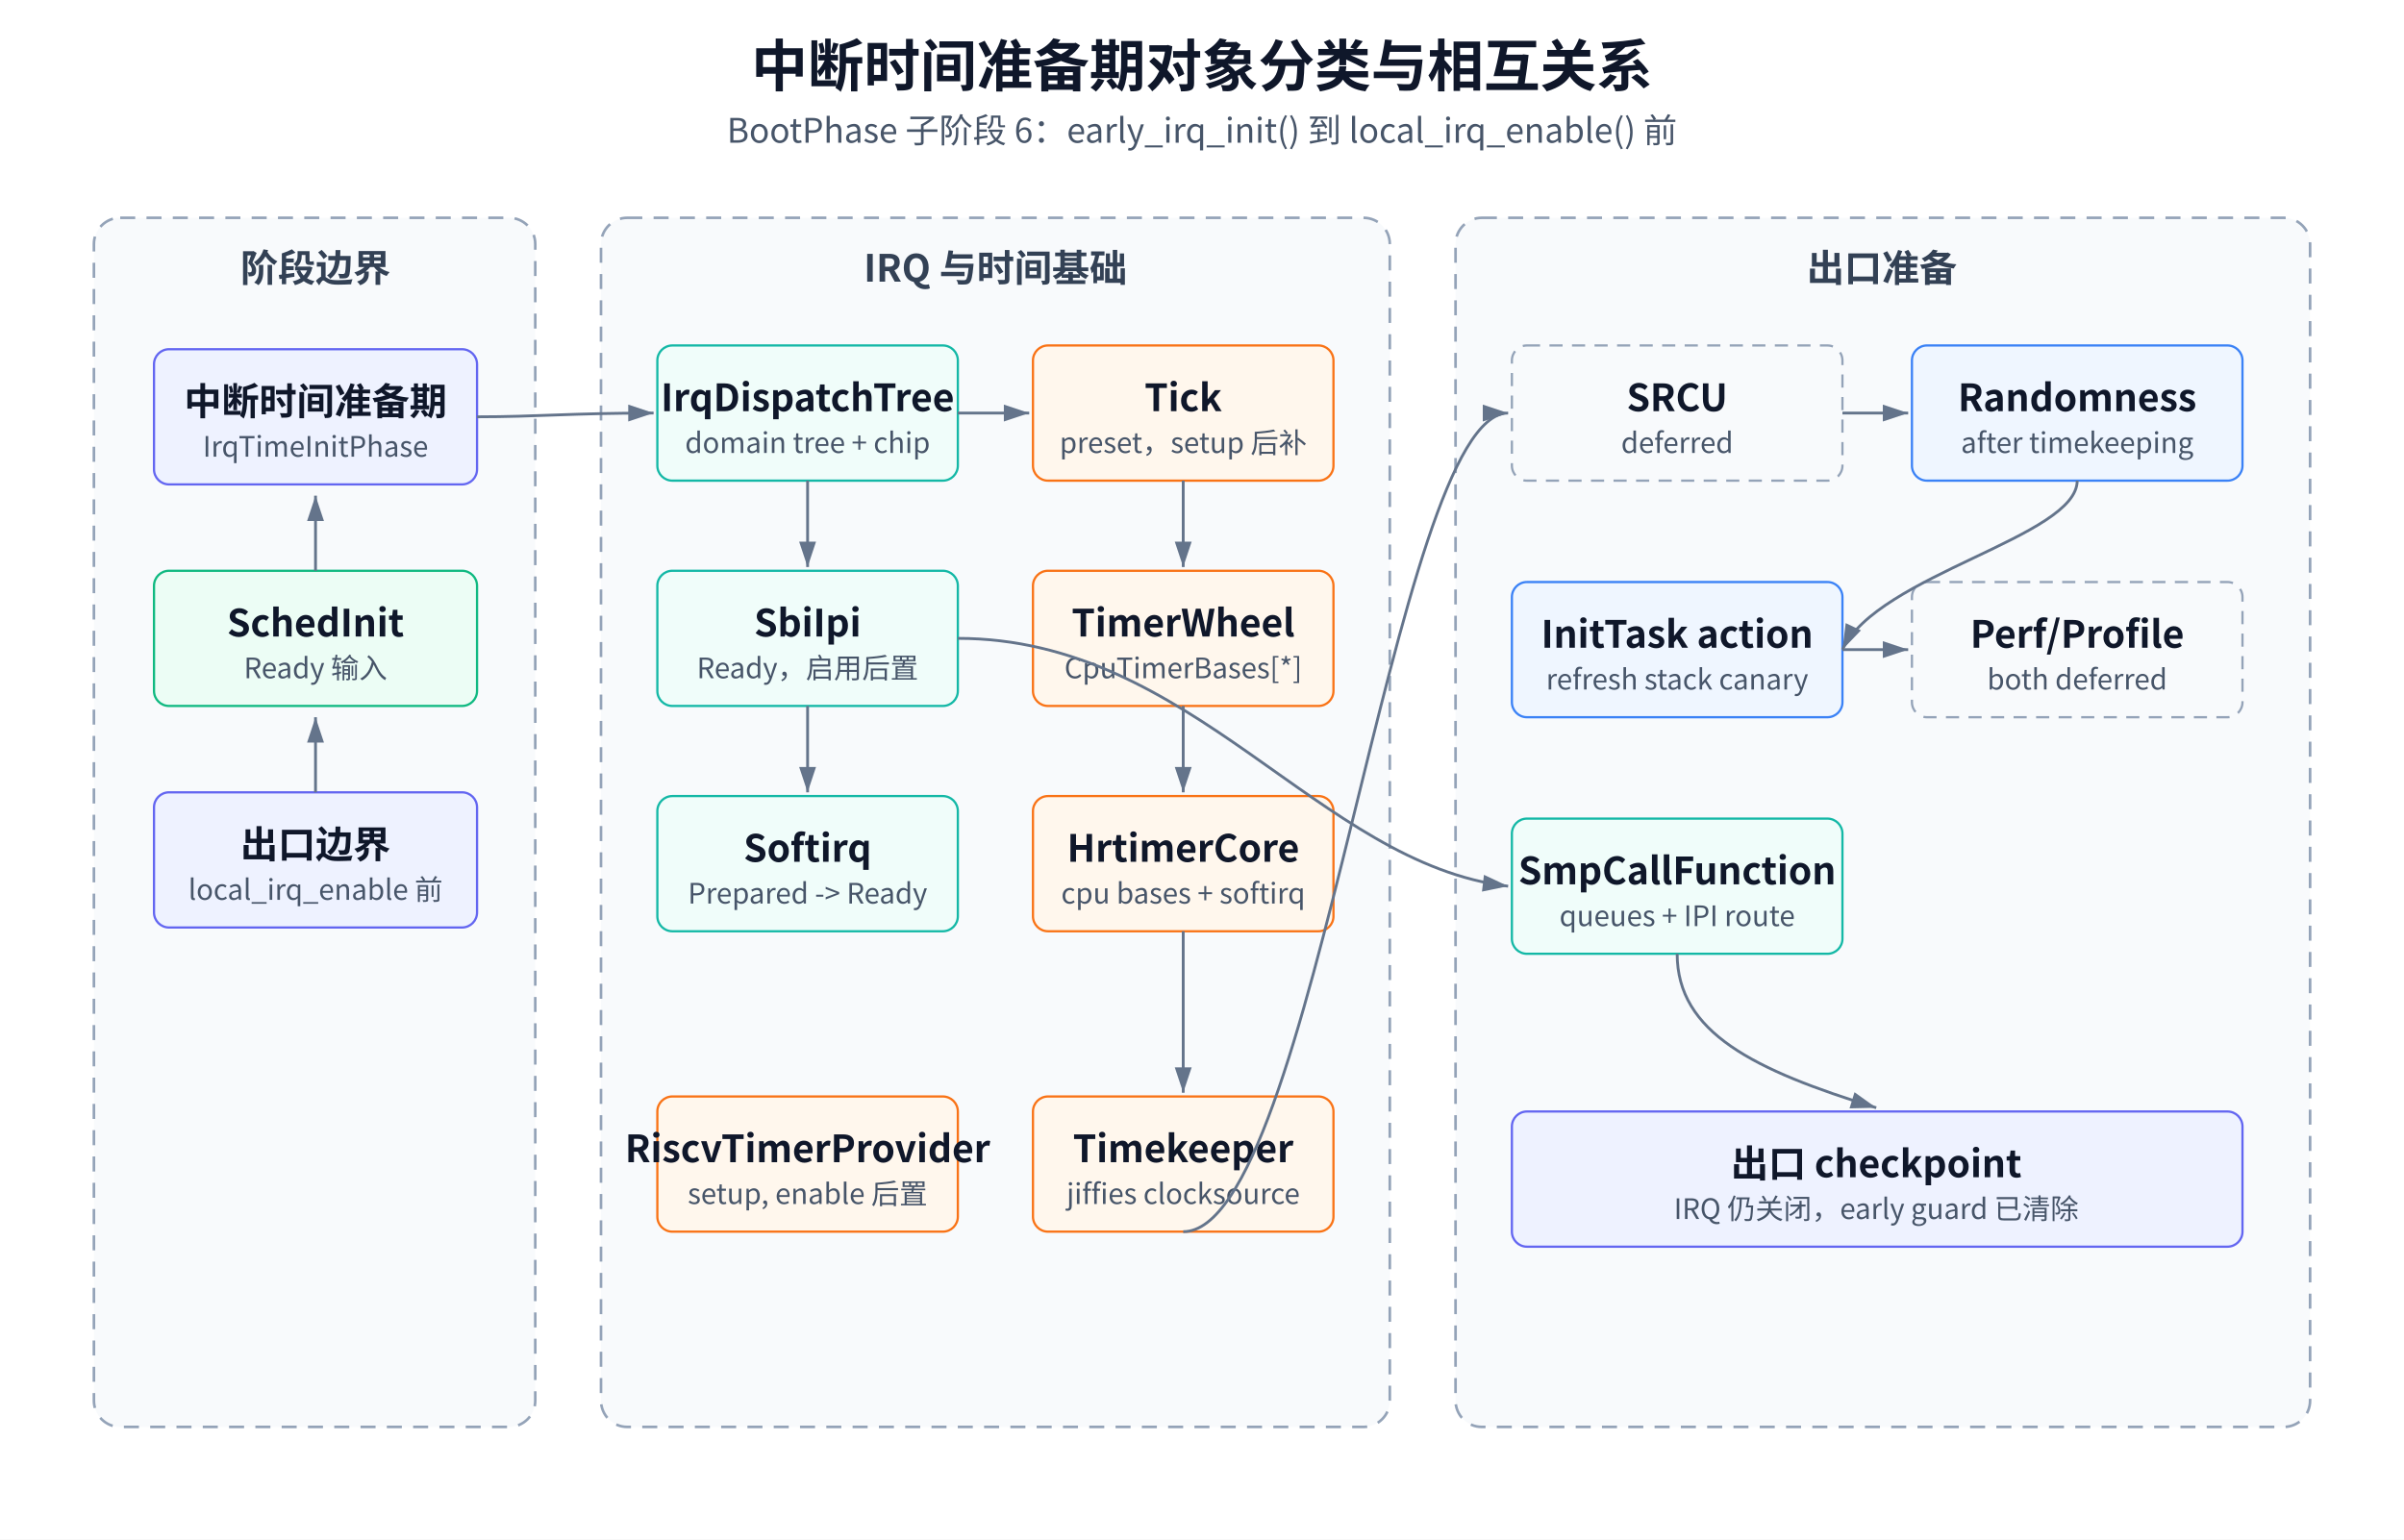
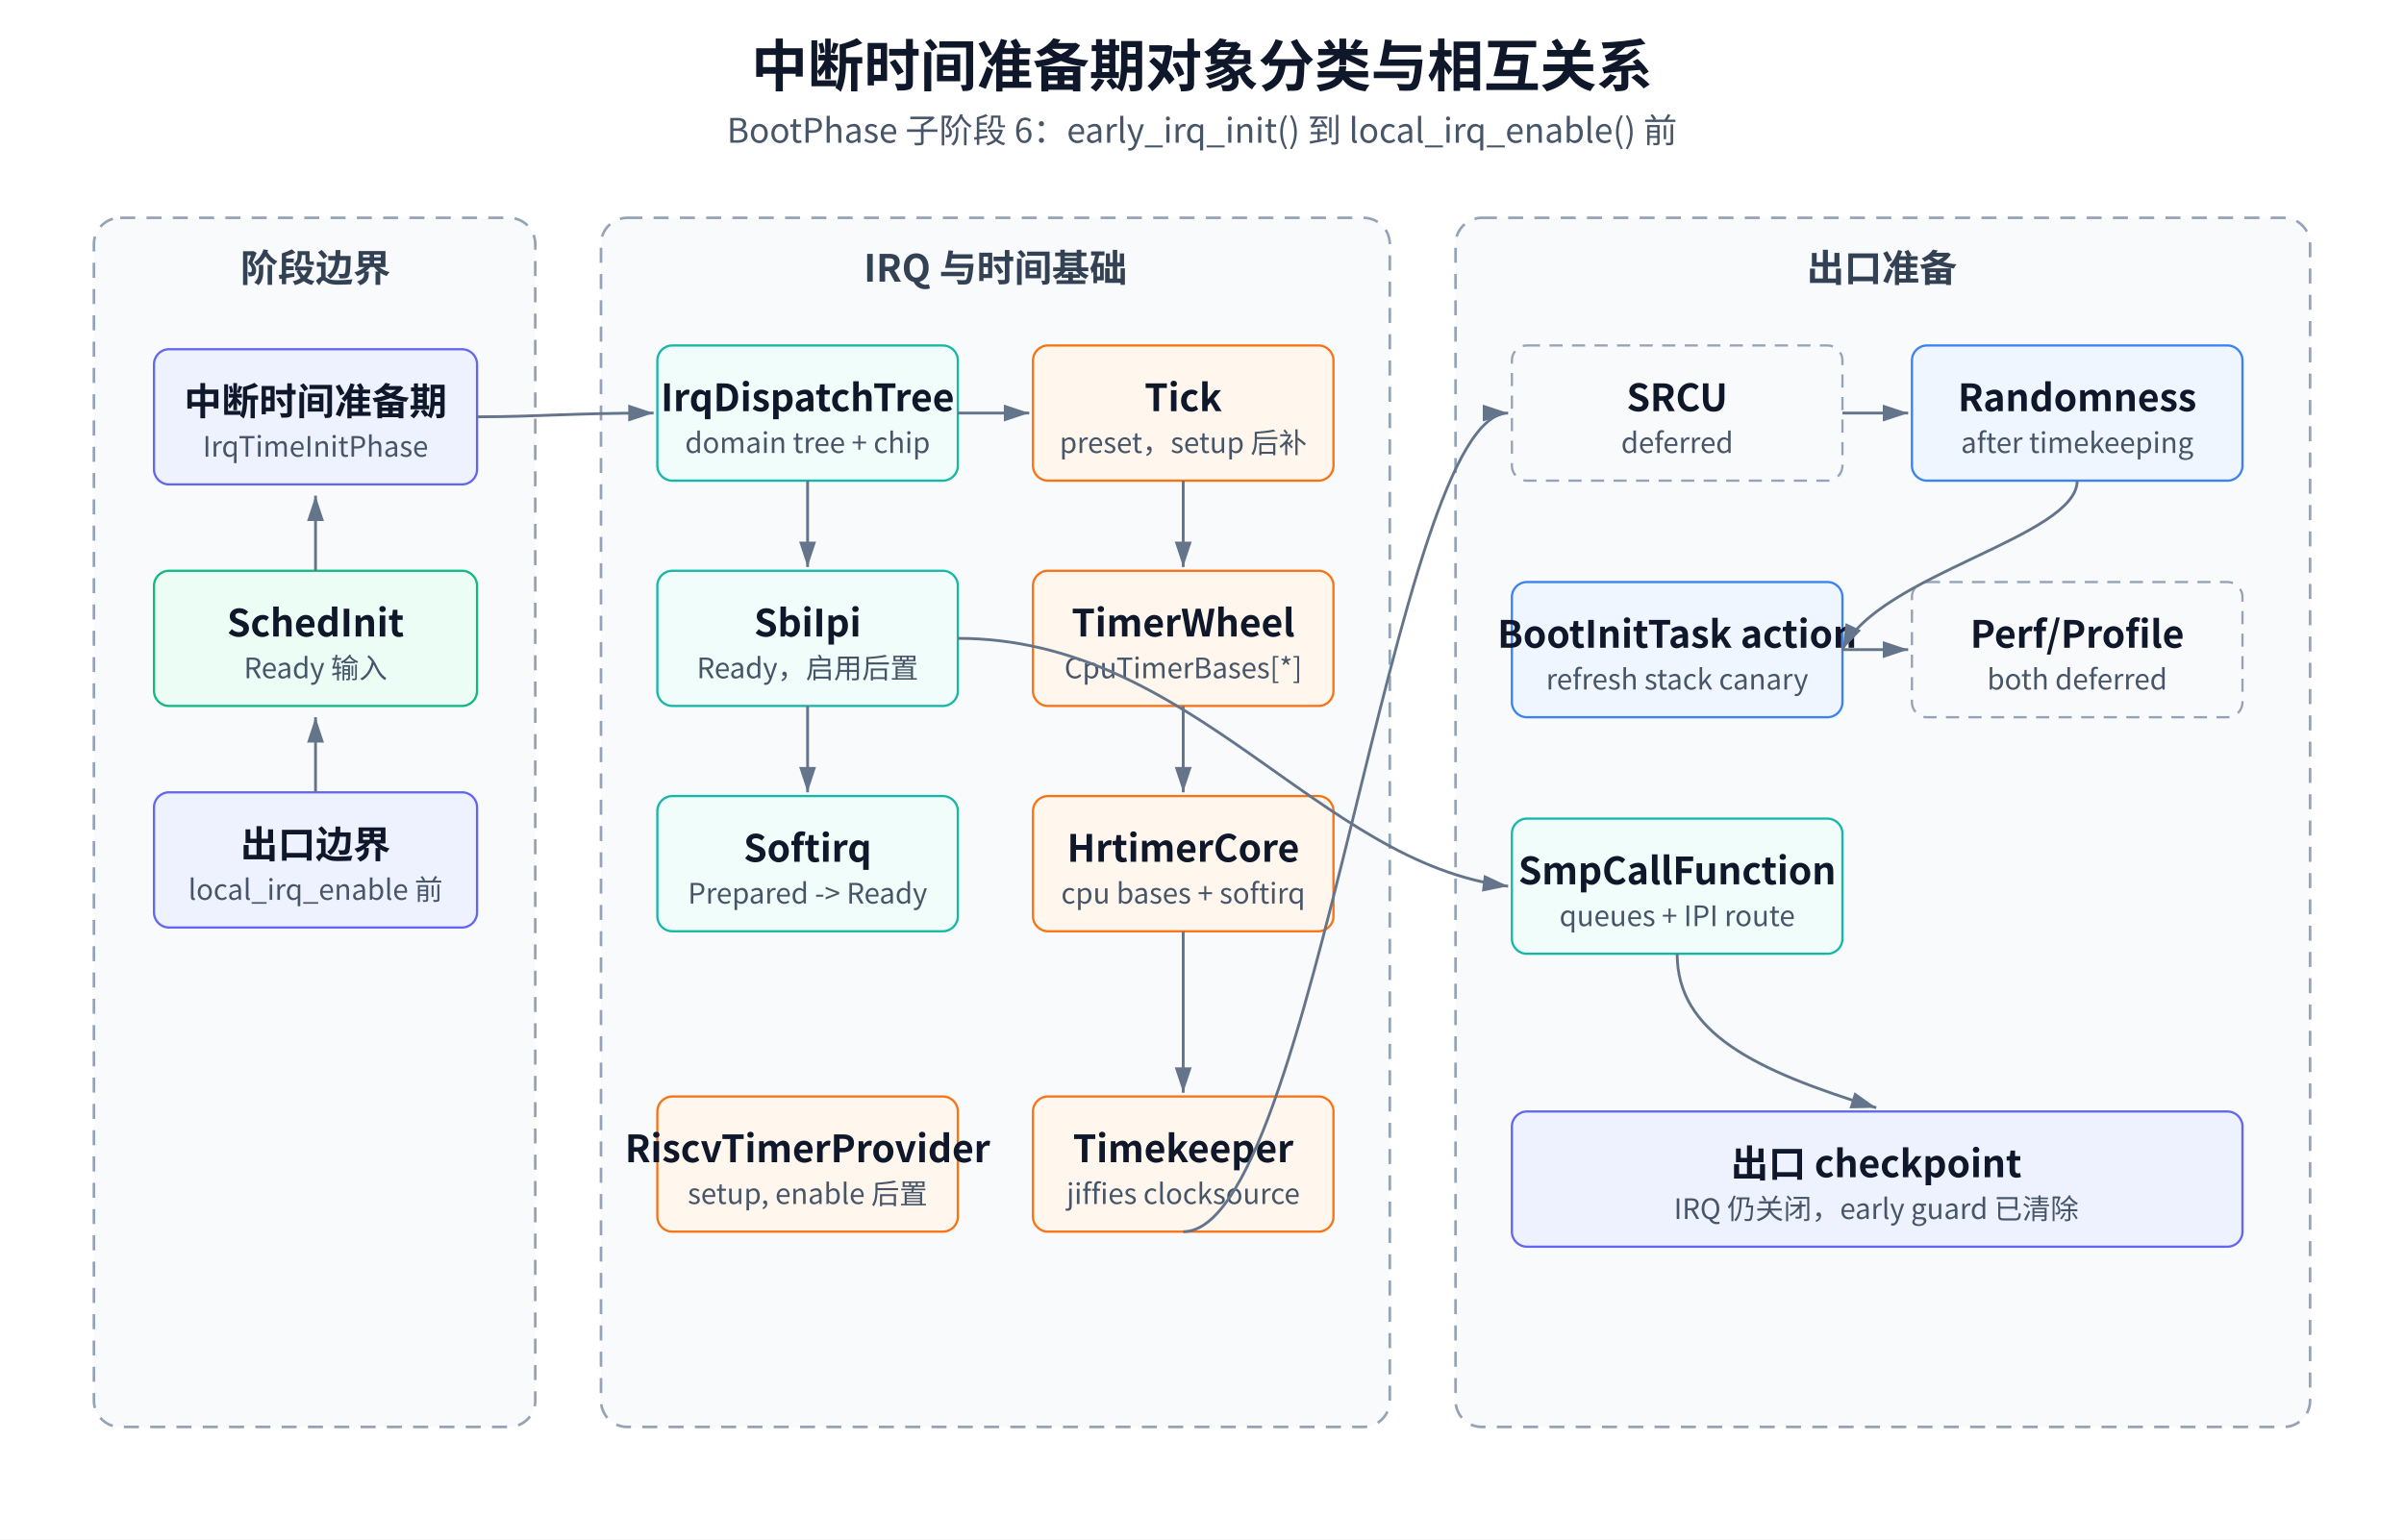
<svg xmlns="http://www.w3.org/2000/svg" width="1280" height="820" viewBox="0 0 1280 820" role="img" aria-labelledby="title desc">
  <defs>
    <style>
      text { font-family: "Microsoft YaHei", "Noto Sans CJK SC", "Source Han Sans SC", Arial, sans-serif; fill: #0f172a; }
      .title { font-size: 30px; font-weight: 600; }
      .subtitle { font-size: 18px; fill: #475569; }
      .group { fill: #f8fafc; stroke: #94a3b8; stroke-width: 1.4; stroke-dasharray: 8 6; }
      .box { fill: #ffffff; stroke: #334155; stroke-width: 1.2; }
      .phase { fill: #eef2ff; stroke: #6366f1; }
      .ready { fill: #ecfdf5; stroke: #10b981; }
      .irq { fill: #f0fdfa; stroke: #14b8a6; }
      .time { fill: #fff7ed; stroke: #f97316; }
      .async { fill: #eff6ff; stroke: #3b82f6; }
      .deferred { fill: #f8fafc; stroke: #94a3b8; stroke-dasharray: 7 5; }
      .label { font-size: 20px; font-weight: 600; dominant-baseline: middle; }
      .small { font-size: 15px; fill: #475569; dominant-baseline: middle; }
      .group-title { font-size: 20px; font-weight: 600; fill: #334155; }
      .edge { stroke: #64748b; stroke-width: 1.5; fill: none; marker-end: url(#arrow); }
    </style>
    <marker id="arrow" markerWidth="10" markerHeight="10" refX="9" refY="3" orient="auto" markerUnits="strokeWidth">
      <path d="M0,0 L0,6 L9,3 z" fill="#64748b" />
    </marker>
  </defs>
  <rect x="0" y="0" width="1280" height="820" fill="#ffffff" />
  <text x="640" y="46" text-anchor="middle" class="title">中断时间准备期对象分类与相互关系</text>
  <text x="640" y="76" text-anchor="middle" class="subtitle">BootPhase 子阶段 6：early_irq_init() 到 local_irq_enable() 前</text>
  <rect x="50" y="116" width="235" height="644" rx="14" class="group" />
  <text x="168" y="150" text-anchor="middle" class="group-title">阶段边界</text>
  <rect x="82" y="186" width="172" height="72" rx="8" class="box phase" />
  <text x="168" y="214" text-anchor="middle" class="label">中断时间准备期</text>
  <text x="168" y="238" text-anchor="middle" class="small">IrqTimeInitPhase</text>
  <rect x="82" y="304" width="172" height="72" rx="8" class="box ready" />
  <text x="168" y="332" text-anchor="middle" class="label">SchedInit</text>
  <text x="168" y="356" text-anchor="middle" class="small">Ready 输入</text>
  <rect x="82" y="422" width="172" height="72" rx="8" class="box phase" />
  <text x="168" y="450" text-anchor="middle" class="label">出口边界</text>
  <text x="168" y="474" text-anchor="middle" class="small">local_irq_enable 前</text>
  <path d="M168 304 L168 264" class="edge" />
  <path d="M168 422 L168 382" class="edge" />
  <rect x="320" y="116" width="420" height="644" rx="14" class="group" />
  <text x="530" y="150" text-anchor="middle" class="group-title">IRQ 与时间基础</text>
  <rect x="350" y="184" width="160" height="72" rx="8" class="box irq" />
  <text x="430" y="212" text-anchor="middle" class="label">IrqDispatchTree</text>
  <text x="430" y="236" text-anchor="middle" class="small">domain tree + chip</text>
  <rect x="550" y="184" width="160" height="72" rx="8" class="box time" />
  <text x="630" y="212" text-anchor="middle" class="label">Tick</text>
  <text x="630" y="236" text-anchor="middle" class="small">preset，setup 后补</text>
  <rect x="350" y="304" width="160" height="72" rx="8" class="box irq" />
  <text x="430" y="332" text-anchor="middle" class="label">SbiIpi</text>
  <text x="430" y="356" text-anchor="middle" class="small">Ready，启用后置</text>
  <rect x="550" y="304" width="160" height="72" rx="8" class="box time" />
  <text x="630" y="332" text-anchor="middle" class="label">TimerWheel</text>
  <text x="630" y="356" text-anchor="middle" class="small">CpuTimerBases[*]</text>
  <rect x="350" y="424" width="160" height="72" rx="8" class="box irq" />
  <text x="430" y="452" text-anchor="middle" class="label">Softirq</text>
  <text x="430" y="476" text-anchor="middle" class="small">Prepared -&gt; Ready</text>
  <rect x="550" y="424" width="160" height="72" rx="8" class="box time" />
  <text x="630" y="452" text-anchor="middle" class="label">HrtimerCore</text>
  <text x="630" y="476" text-anchor="middle" class="small">cpu bases + softirq</text>
  <rect x="350" y="584" width="160" height="72" rx="8" class="box time" />
  <text x="430" y="612" text-anchor="middle" class="label">RiscvTimerProvider</text>
  <text x="430" y="636" text-anchor="middle" class="small">setup, enable 后置</text>
  <rect x="550" y="584" width="160" height="72" rx="8" class="box time" />
  <text x="630" y="612" text-anchor="middle" class="label">Timekeeper</text>
  <text x="630" y="636" text-anchor="middle" class="small">jiffies clocksource</text>
  <rect x="775" y="116" width="455" height="644" rx="14" class="group" />
  <text x="1002" y="150" text-anchor="middle" class="group-title">出口准备</text>
  <rect x="805" y="184" width="176" height="72" rx="8" class="box deferred" />
  <text x="893" y="212" text-anchor="middle" class="label">SRCU</text>
  <text x="893" y="236" text-anchor="middle" class="small">deferred</text>
  <rect x="1018" y="184" width="176" height="72" rx="8" class="box async" />
  <text x="1106" y="212" text-anchor="middle" class="label">Randomness</text>
  <text x="1106" y="236" text-anchor="middle" class="small">after timekeeping</text>
  <rect x="805" y="310" width="176" height="72" rx="8" class="box async" />
-   <text x="893" y="338" text-anchor="middle" class="label">InitTask action</text>
+   <text x="893" y="338" text-anchor="middle" class="label">BootInitTask action</text>
  <text x="893" y="362" text-anchor="middle" class="small">refresh stack canary</text>
  <rect x="1018" y="310" width="176" height="72" rx="8" class="box deferred" />
  <text x="1106" y="338" text-anchor="middle" class="label">Perf/Profile</text>
  <text x="1106" y="362" text-anchor="middle" class="small">both deferred</text>
  <rect x="805" y="436" width="176" height="72" rx="8" class="box irq" />
  <text x="893" y="464" text-anchor="middle" class="label">SmpCallFunction</text>
  <text x="893" y="488" text-anchor="middle" class="small">queues + IPI route</text>
  <rect x="805" y="592" width="389" height="72" rx="8" class="box phase" />
  <text x="999" y="620" text-anchor="middle" class="label">出口 checkpoint</text>
  <text x="999" y="644" text-anchor="middle" class="small">IRQ 仍关闭，early guard 已清除</text>
  <path d="M254 222 C286 222, 304 220, 348 220" class="edge" />
  <path d="M510 220 L548 220" class="edge" />
  <path d="M430 256 L430 302" class="edge" />
  <path d="M630 256 L630 302" class="edge" />
  <path d="M630 376 L630 422" class="edge" />
  <path d="M430 376 L430 422" class="edge" />
  <path d="M630 496 L630 582" class="edge" />
  <path d="M630 656 C700 656, 742 220, 803 220" class="edge" />
  <path d="M510 340 C635 340, 702 460, 803 472" class="edge" />
  <path d="M981 220 L1016 220" class="edge" />
  <path d="M1106 256 C1106 286, 1000 306, 981 346" class="edge" />
  <path d="M981 346 L1016 346" class="edge" />
  <path d="M893 508 C893 550, 934 570, 999 590" class="edge" />
</svg>
